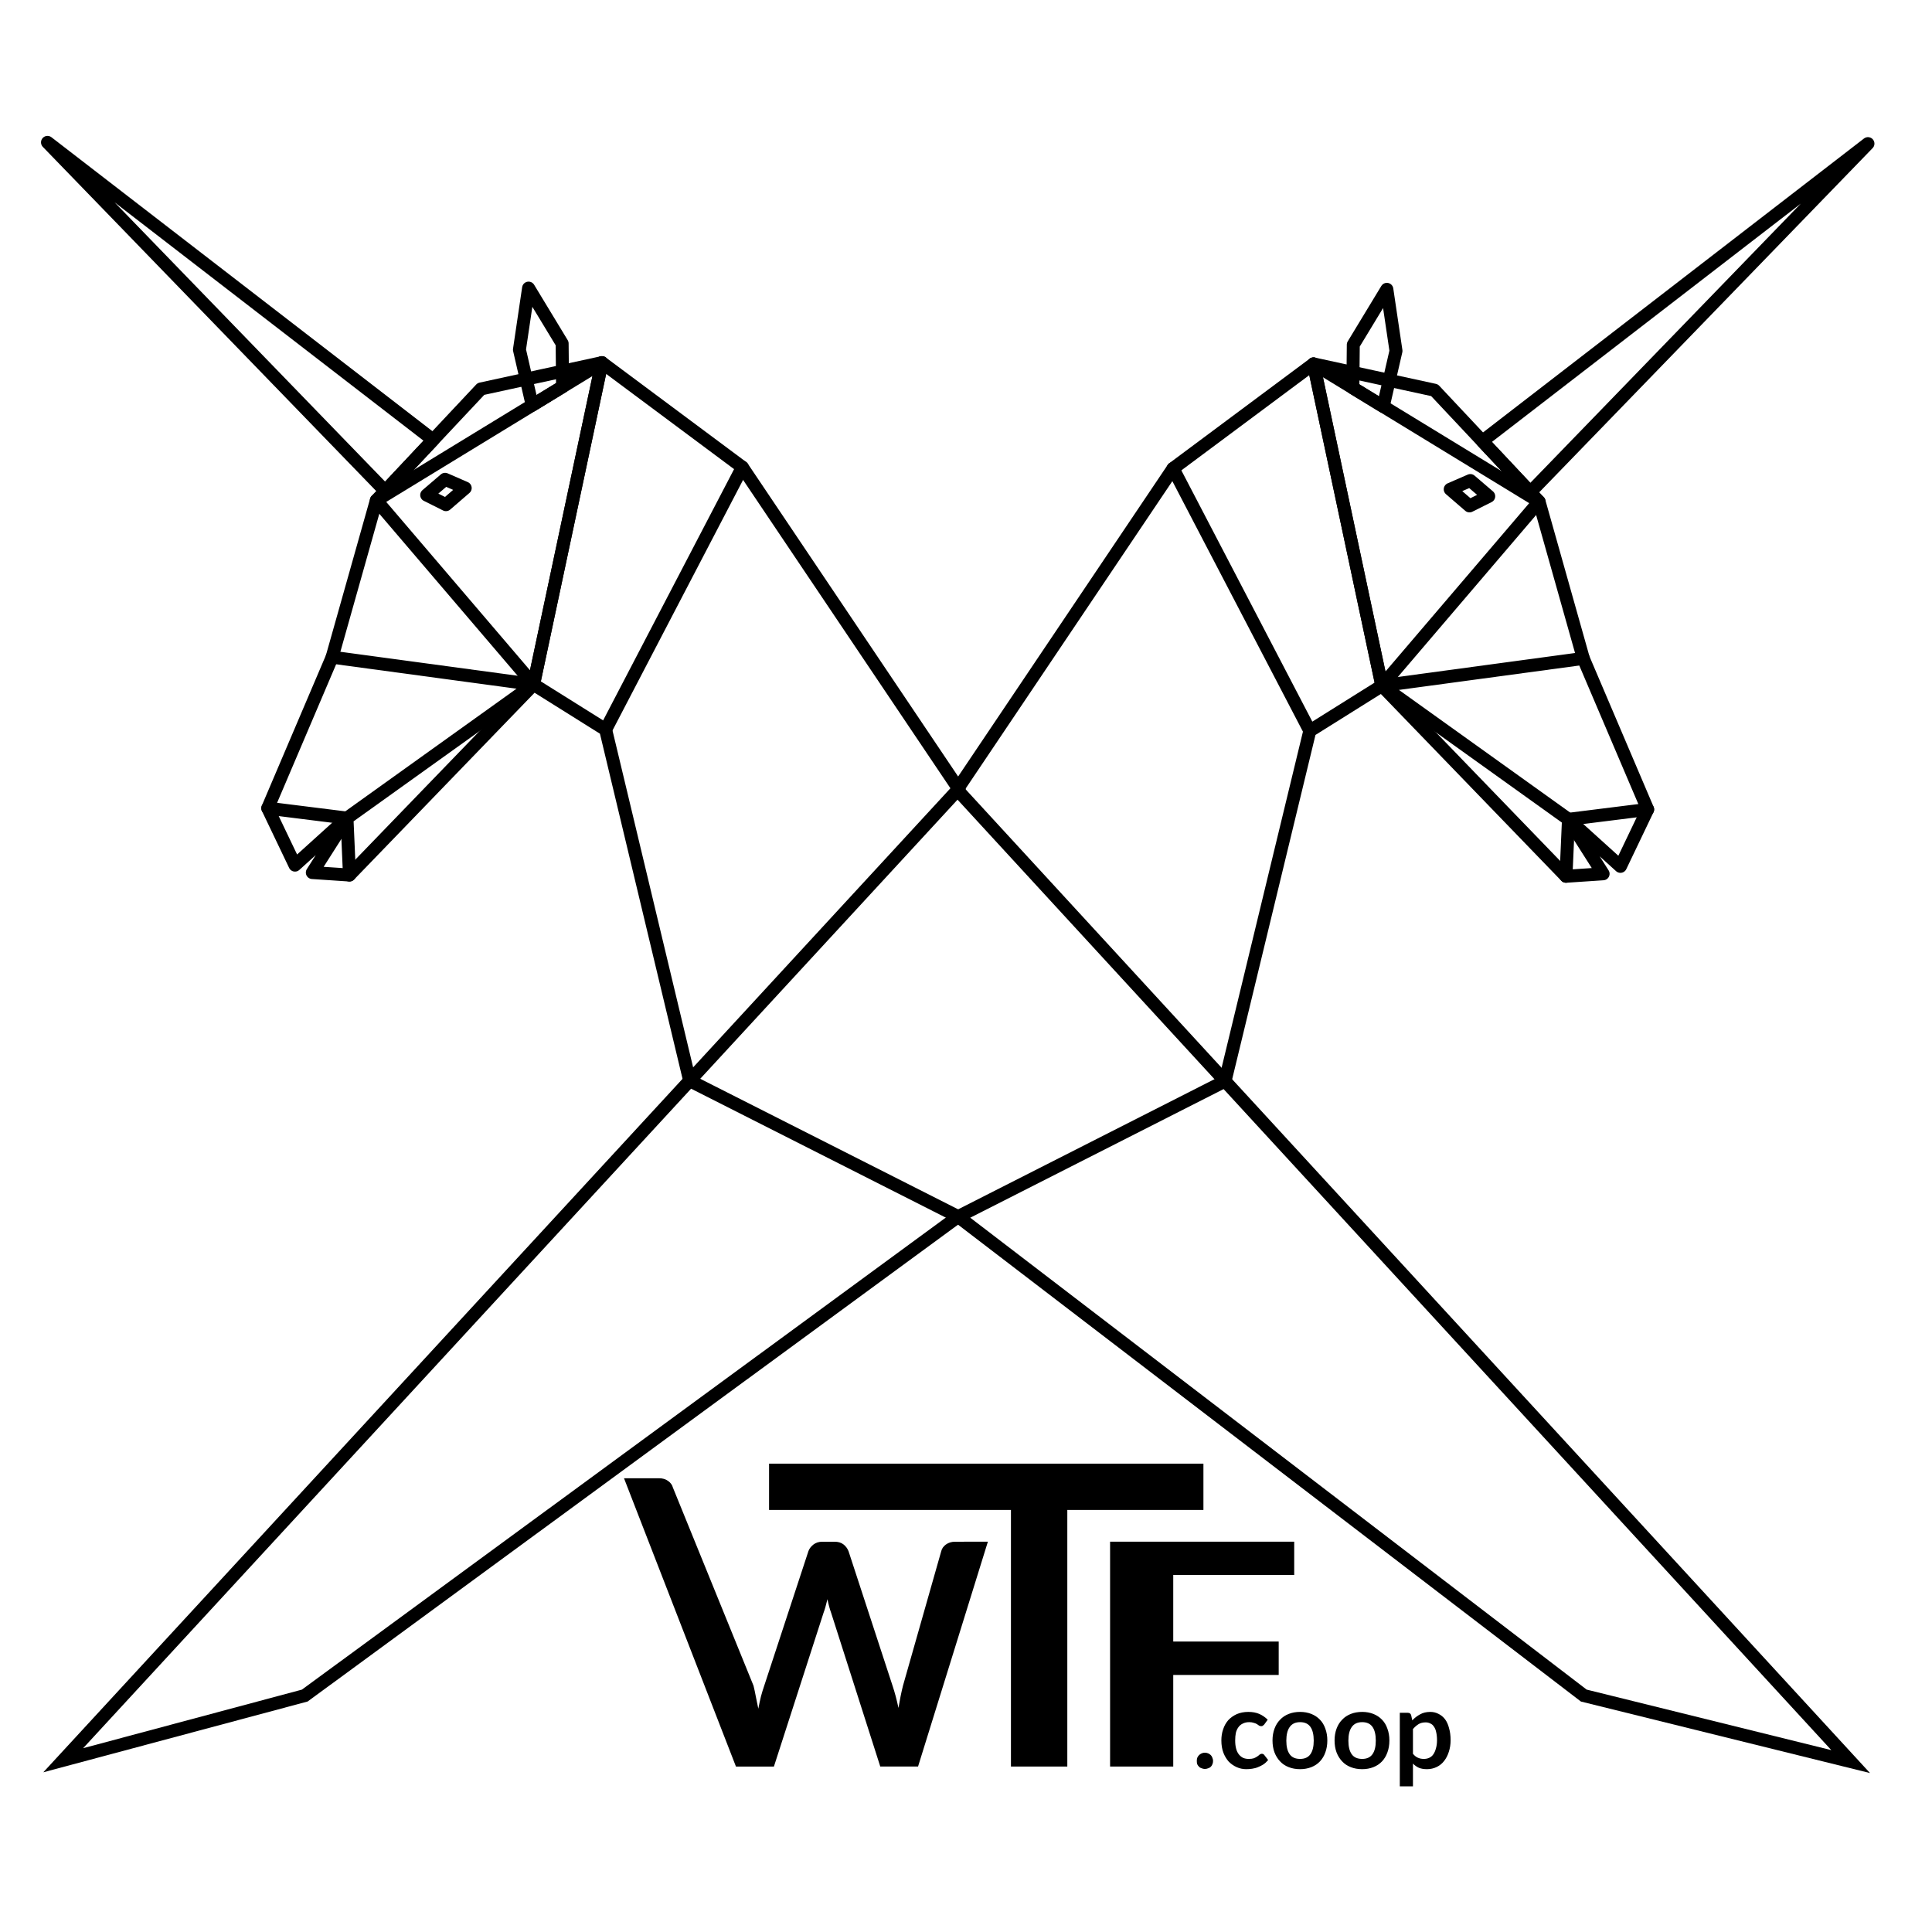
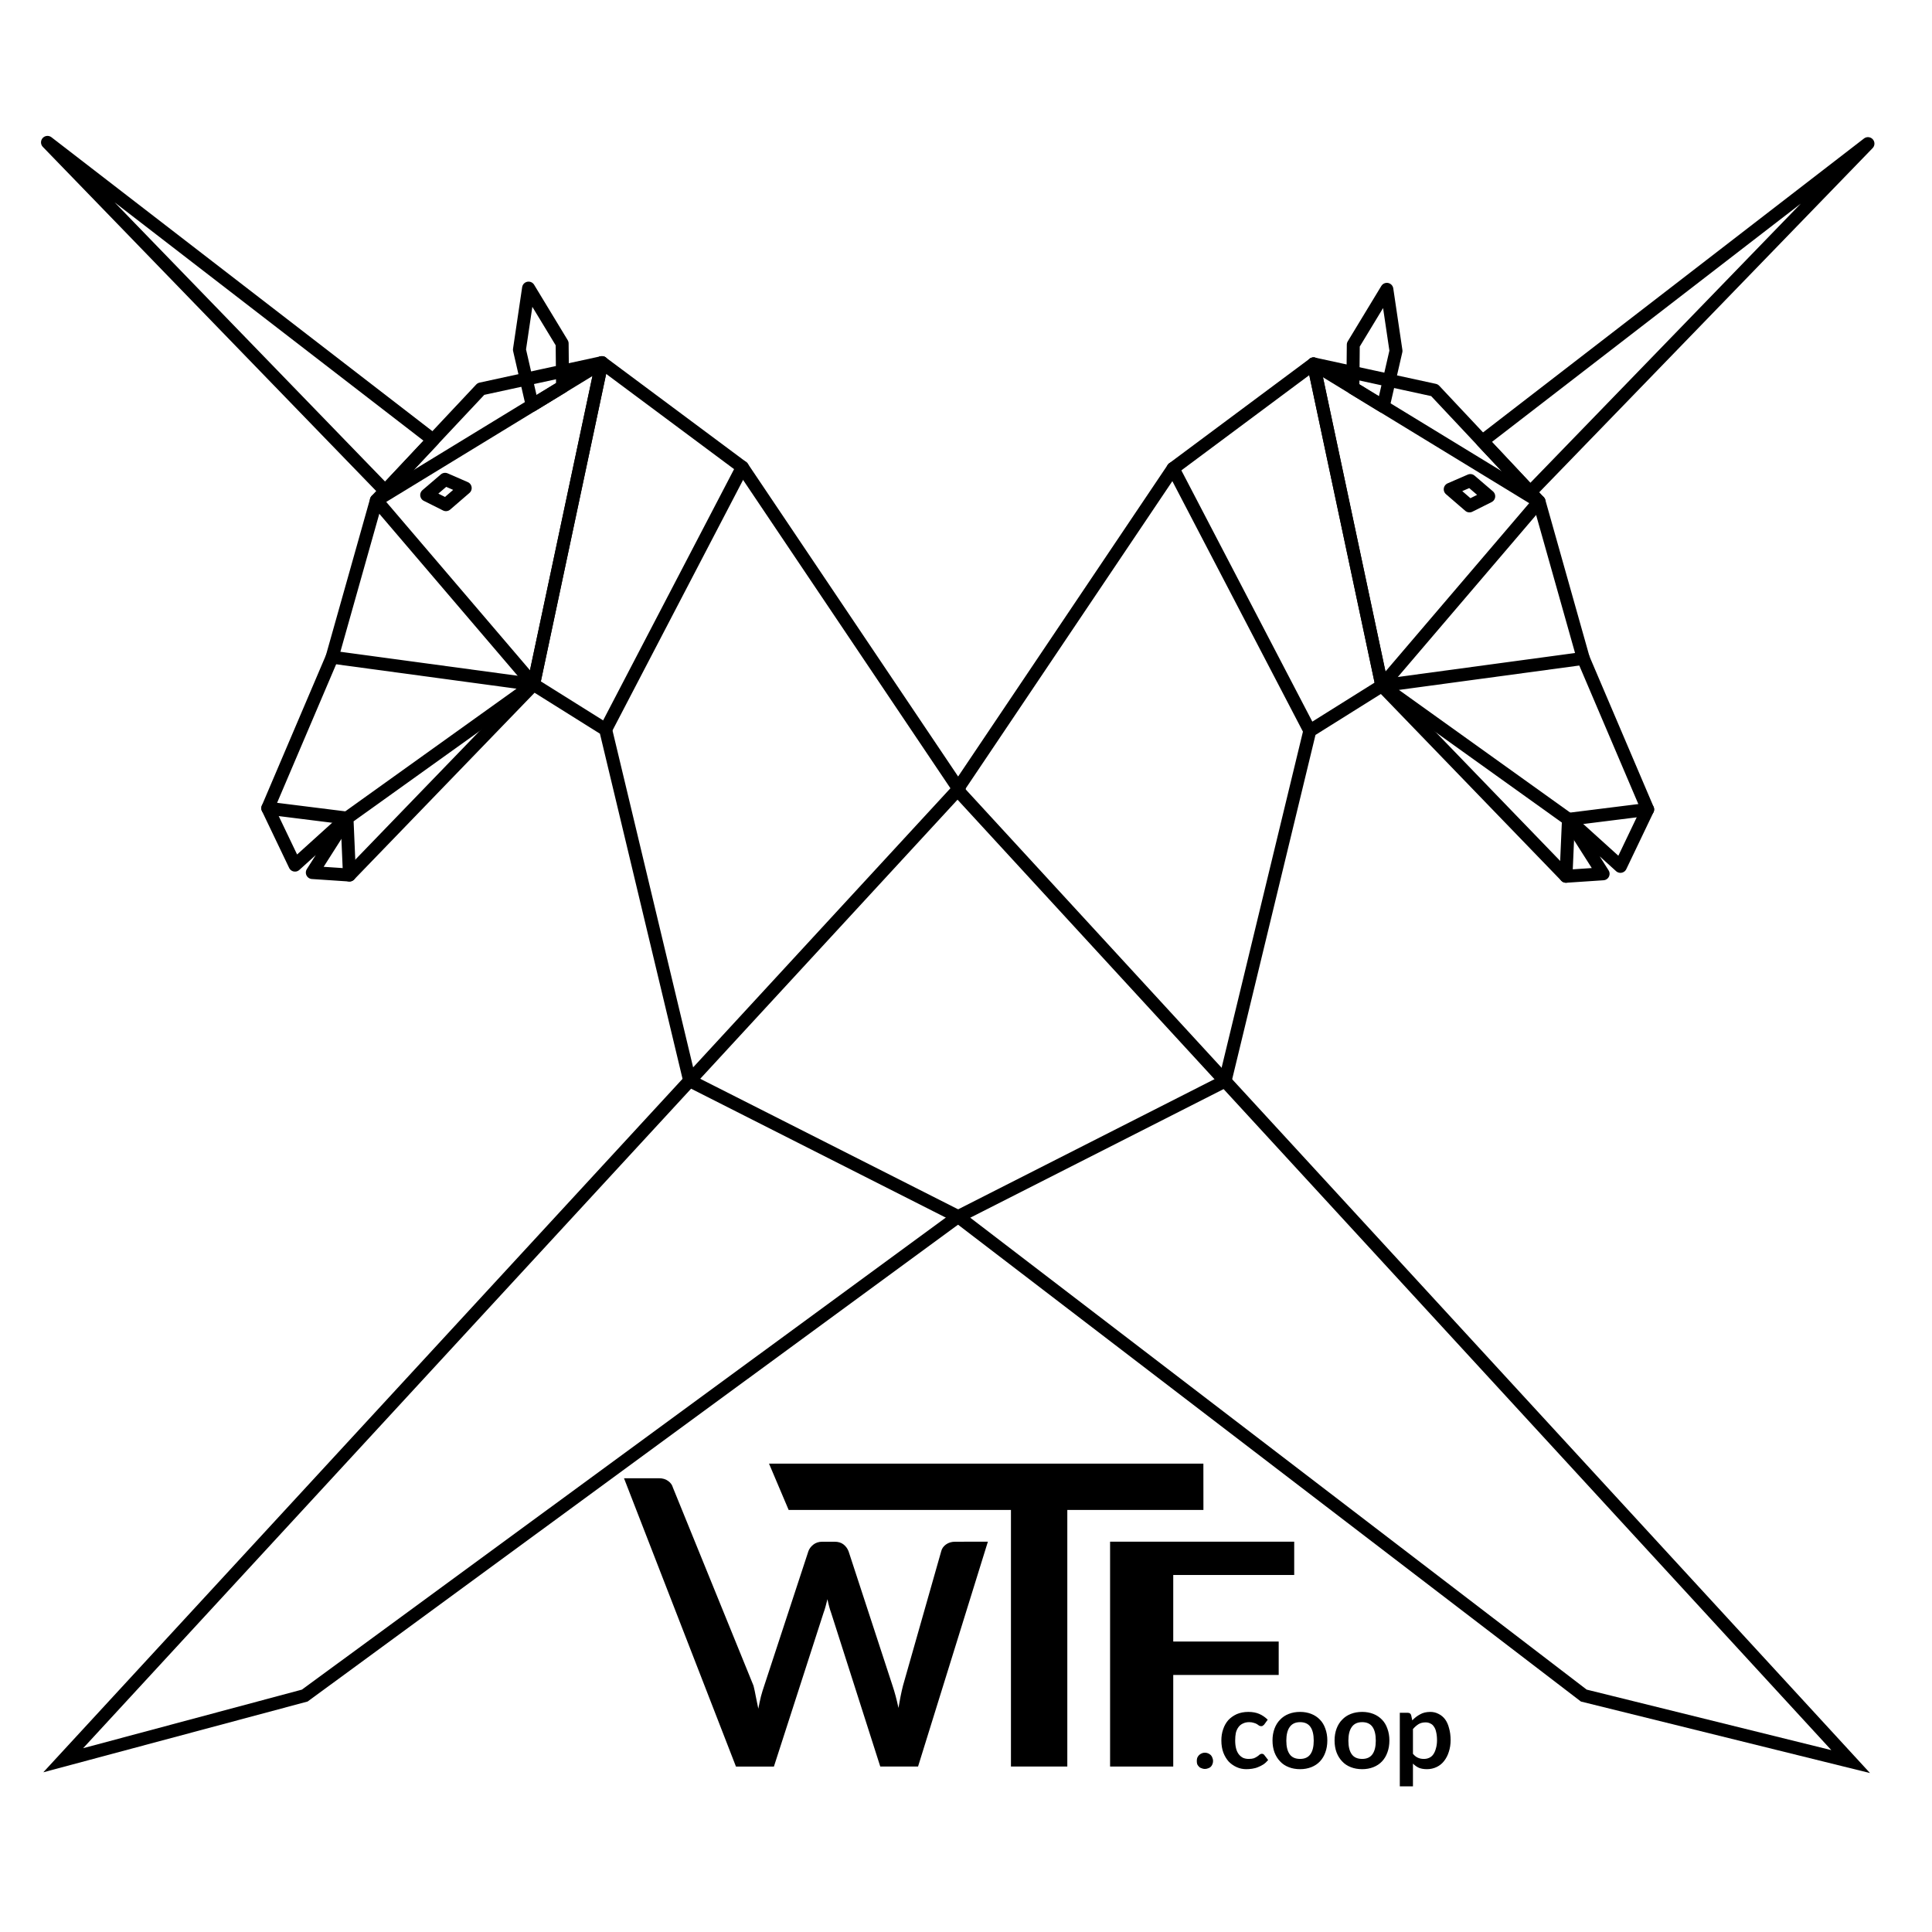
- <svg xmlns="http://www.w3.org/2000/svg" width="512" height="512" viewBox="0 0 135.467 135.467" version="1.1" id="svg8">
-   <defs id="defs2" />
-   <g id="layer1" transform="translate(-14.27496,-17.33273)">
+ <svg xmlns="http://www.w3.org/2000/svg" width="512" height="512" viewBox="0 0 135.467 135.467" version="1.1" id="svg8" enable-background="new">
+   <defs id="defs2">
+     <filter style="color-interpolation-filters:sRGB" id="filter862">
+       <feBlend mode="darken" in2="BackgroundImage" id="feBlend864" />
+     </filter>
+   </defs>
+   <g id="layer1" transform="translate(-14.27496,-17.33273)" style="filter:url(#filter862)">
    <path id="path3779" d="m 62.632,93.108 -5.892,-24.617 -5.053,-3.165 -12.91,13.362 -2.603,-0.174 2.43,-3.818 -3.645,3.297 -1.909,-3.992 4.512,-10.587 3.102,-10.999 7.332,-7.81 8.482,-1.844 9.849,7.332 15.142,22.518" style="fill:none;stroke:#000000;stroke-width:0.909;stroke-linecap:round;stroke-linejoin:round;stroke-miterlimit:4;stroke-dasharray:none;stroke-opacity:1" />
    <path id="path3781" d="M 44.644,48.178 17.605,27.316 41.282,51.759 Z" style="fill:none;stroke:#000000;stroke-width:0.909;stroke-linecap:round;stroke-linejoin:round;stroke-miterlimit:4;stroke-dasharray:none;stroke-opacity:1" />
    <path id="path3783" d="m 53.72,44.447 -0.029,-3.03 -2.354,-3.883 -0.64,4.317 0.895,3.895 z" style="fill:none;stroke:#000000;stroke-width:0.909;stroke-linecap:round;stroke-linejoin:round;stroke-miterlimit:4;stroke-dasharray:none;stroke-opacity:1" />
    <path id="path3785" d="M 51.688,65.325 40.665,52.416 56.48,42.762 Z" style="fill:none;stroke:#000000;stroke-width:0.909;stroke-linecap:round;stroke-linejoin:round;stroke-miterlimit:4;stroke-dasharray:none;stroke-opacity:1" />
    <path id="path3787" d="m 46.894,51.554 -1.411,-0.614 -1.289,1.104 1.35,0.675 z" style="fill:none;stroke:#000000;stroke-width:0.909;stroke-linecap:round;stroke-linejoin:round;stroke-miterlimit:4;stroke-dasharray:none;stroke-opacity:1" />
    <path id="path3789" d="M 38.604,74.695 33.051,74.001" style="fill:none;stroke:#000000;stroke-width:0.909;stroke-linecap:round;stroke-linejoin:round;stroke-miterlimit:4;stroke-dasharray:none;stroke-opacity:1" />
    <path id="path3791" d="M 38.778,78.687 38.604,74.695 51.688,65.325 37.563,63.414" style="fill:none;stroke:#000000;stroke-width:0.909;stroke-linecap:round;stroke-linejoin:round;stroke-miterlimit:4;stroke-dasharray:none;stroke-opacity:1" />
    <path id="path3793" d="M 56.48,42.762 51.688,65.325" style="fill:none;stroke:#000000;stroke-width:0.909;stroke-linecap:round;stroke-linejoin:round;stroke-miterlimit:4;stroke-dasharray:none;stroke-opacity:1" />
    <path id="path3795" d="M 66.329,50.094 56.74,68.491" style="fill:none;stroke:#000000;stroke-width:0.909;stroke-linecap:round;stroke-linejoin:round;stroke-miterlimit:4;stroke-dasharray:none;stroke-opacity:1" />
    <path style="fill:none;stroke:#000000;stroke-width:0.909;stroke-linecap:round;stroke-linejoin:miter;stroke-miterlimit:4;stroke-dasharray:none;stroke-opacity:1" d="M 81.384,72.699 144.039,140.851 125.327,136.222 81.457,102.637 62.632,93.108" id="path890" />
    <path style="fill:none;stroke:#000000;stroke-width:0.909;stroke-linecap:round;stroke-linejoin:round;stroke-miterlimit:4;stroke-dasharray:none;stroke-opacity:1" d="m 100.172,93.136 5.943,-24.558 5.053,-3.165 12.91,13.362 2.603,-0.174 -2.43,-3.818 3.645,3.297 1.909,-3.992 -4.512,-10.587 -3.102,-10.999 -7.332,-7.81 -8.482,-1.844 -9.849,7.332 -15.142,22.518" id="path3855" />
    <path style="fill:none;stroke:#000000;stroke-width:0.909;stroke-linecap:round;stroke-linejoin:round;stroke-miterlimit:4;stroke-dasharray:none;stroke-opacity:1" d="m 118.212,48.265 27.039,-20.862 -23.677,24.443 z" id="path3857" />
    <path style="fill:none;stroke:#000000;stroke-width:0.909;stroke-linecap:round;stroke-linejoin:round;stroke-miterlimit:4;stroke-dasharray:none;stroke-opacity:1" d="m 109.135,44.533 0.029,-3.03 2.354,-3.883 0.64,4.317 -0.895,3.895 z" id="path3859" />
    <path style="fill:none;stroke:#000000;stroke-width:0.909;stroke-linecap:round;stroke-linejoin:round;stroke-miterlimit:4;stroke-dasharray:none;stroke-opacity:1" d="M 111.168,65.412 122.19,52.502 106.375,42.849 Z" id="path3861" />
    <path style="fill:none;stroke:#000000;stroke-width:0.909;stroke-linecap:round;stroke-linejoin:round;stroke-miterlimit:4;stroke-dasharray:none;stroke-opacity:1" d="m 117.372,51.027 1.289,1.104 -1.35,0.675 -1.35,-1.166 z" id="path3863" />
    <path style="fill:none;stroke:#000000;stroke-width:0.909;stroke-linecap:round;stroke-linejoin:round;stroke-miterlimit:4;stroke-dasharray:none;stroke-opacity:1" d="m 124.251,74.782 5.554,-0.694" id="path3865" />
    <path style="fill:none;stroke:#000000;stroke-width:0.909;stroke-linecap:round;stroke-linejoin:round;stroke-miterlimit:4;stroke-dasharray:none;stroke-opacity:1" d="m 124.078,78.773 0.174,-3.992 -13.083,-9.37 14.125,-1.911" id="path3867" />
    <path style="fill:none;stroke:#000000;stroke-width:0.909;stroke-linecap:round;stroke-linejoin:round;stroke-miterlimit:4;stroke-dasharray:none;stroke-opacity:1" d="m 106.375,42.849 4.792,22.563" id="path3869" />
    <path style="fill:none;stroke:#000000;stroke-width:0.909;stroke-linecap:round;stroke-linejoin:round;stroke-miterlimit:4;stroke-dasharray:none;stroke-opacity:1" d="m 96.527,50.181 9.589,18.396" id="path3871" />
    <path id="path892" d="M 81.533,72.605 18.707,140.757 35.644,136.222 81.457,102.637 100.172,93.136" style="fill:none;stroke:#000000;stroke-width:0.909;stroke-linecap:round;stroke-linejoin:miter;stroke-miterlimit:4;stroke-dasharray:none;stroke-opacity:1" />
    <g id="g865" transform="matrix(2.802881,0,0,2.802881,-23.74861,-278.7186)">
      <path d="m 38.279,144.191 -1.747,5.625 h -0.945 l -1.229,-3.844 c -0.034,-0.093 -0.065,-0.207 -0.093,-0.342 -0.016,0.065 -0.031,0.126 -0.047,0.183 -0.016,0.057 -0.032,0.11 -0.051,0.16 l -1.241,3.844 h -0.949 l -2.801,-7.213 h 0.875 c 0.091,0 0.166,0.022 0.226,0.066 0.062,0.042 0.104,0.099 0.124,0.171 l 2.015,4.953 c 0.021,0.083 0.04,0.174 0.058,0.272 0.021,0.096 0.042,0.197 0.062,0.303 0.021,-0.109 0.043,-0.211 0.066,-0.307 0.026,-0.096 0.053,-0.185 0.082,-0.268 l 1.105,-3.365 c 0.021,-0.06 0.061,-0.114 0.121,-0.163 0.062,-0.049 0.137,-0.074 0.226,-0.074 h 0.307 c 0.091,0 0.165,0.022 0.222,0.066 0.057,0.044 0.1,0.101 0.128,0.171 l 1.101,3.365 c 0.054,0.161 0.104,0.346 0.148,0.556 0.034,-0.205 0.071,-0.39 0.113,-0.556 l 0.957,-3.365 c 0.016,-0.065 0.054,-0.121 0.117,-0.167 0.065,-0.047 0.141,-0.07 0.23,-0.07 z" style="font-style:normal;font-variant:normal;font-weight:bold;font-stretch:normal;font-size:10.583px;line-height:1.25;font-family:Lato;-inkscape-font-specification:'Lato Bold';letter-spacing:0px;word-spacing:0px;fill:#000000;fill-opacity:1;stroke:none;stroke-width:0.195" id="path852" />
-       <path d="m 43.671,143.397 h -3.405 v 6.419 H 38.856 v -6.419 h -6.051 v -1.158 h 10.866 z" style="font-style:normal;font-variant:normal;font-weight:bold;font-stretch:normal;font-size:10.583px;line-height:1.25;font-family:Lato;-inkscape-font-specification:'Lato Bold';letter-spacing:0px;word-spacing:0px;fill:#000000;fill-opacity:1;stroke:none;stroke-width:0.262" id="path854" />
+       <path d="m 43.671,143.397 h -3.405 v 6.419 H 38.856 v -6.419 h -5.561 l -0.491,-1.158 h 10.866 z" style="font-style:normal;font-variant:normal;font-weight:bold;font-stretch:normal;font-size:10.583px;line-height:1.25;font-family:Lato;-inkscape-font-specification:'Lato Bold';letter-spacing:0px;word-spacing:0px;fill:#000000;fill-opacity:1;stroke:none;stroke-width:0.262" id="path854" />
      <path d="m 42.916,145.024 v 1.665 h 2.638 v 0.836 H 42.916 v 2.291 h -1.58 v -5.625 h 4.606 v 0.833 z" style="font-style:normal;font-variant:normal;font-weight:bold;font-stretch:normal;font-size:10.583px;line-height:1.25;font-family:Lato;-inkscape-font-specification:'Lato Bold';letter-spacing:0px;word-spacing:0px;fill:#000000;fill-opacity:1;stroke:none;stroke-width:0.195" id="path856" />
    </g>
    <text xml:space="preserve" style="font-style:normal;font-variant:normal;font-weight:normal;font-stretch:normal;font-size:7.58px;line-height:1.25;font-family:'Tw Cen MT';-inkscape-font-specification:'Tw Cen MT, Normal';font-variant-ligatures:normal;font-variant-caps:normal;font-variant-numeric:normal;text-align:start;letter-spacing:0px;word-spacing:0px;writing-mode:lr-tb;text-anchor:start;fill:#000000;fill-opacity:1;stroke:none;stroke-width:0.19" x="97.863" y="141.321" id="text851">
      <tspan id="tspan849" x="97.863" y="141.321" style="font-style:normal;font-variant:normal;font-weight:bold;font-stretch:normal;font-family:Lato;-inkscape-font-specification:'Lato Bold';stroke-width:0.19">.coop</tspan>
    </text>
  </g>
  <g id="layer2" transform="translate(0,89.10534)" />
</svg>
